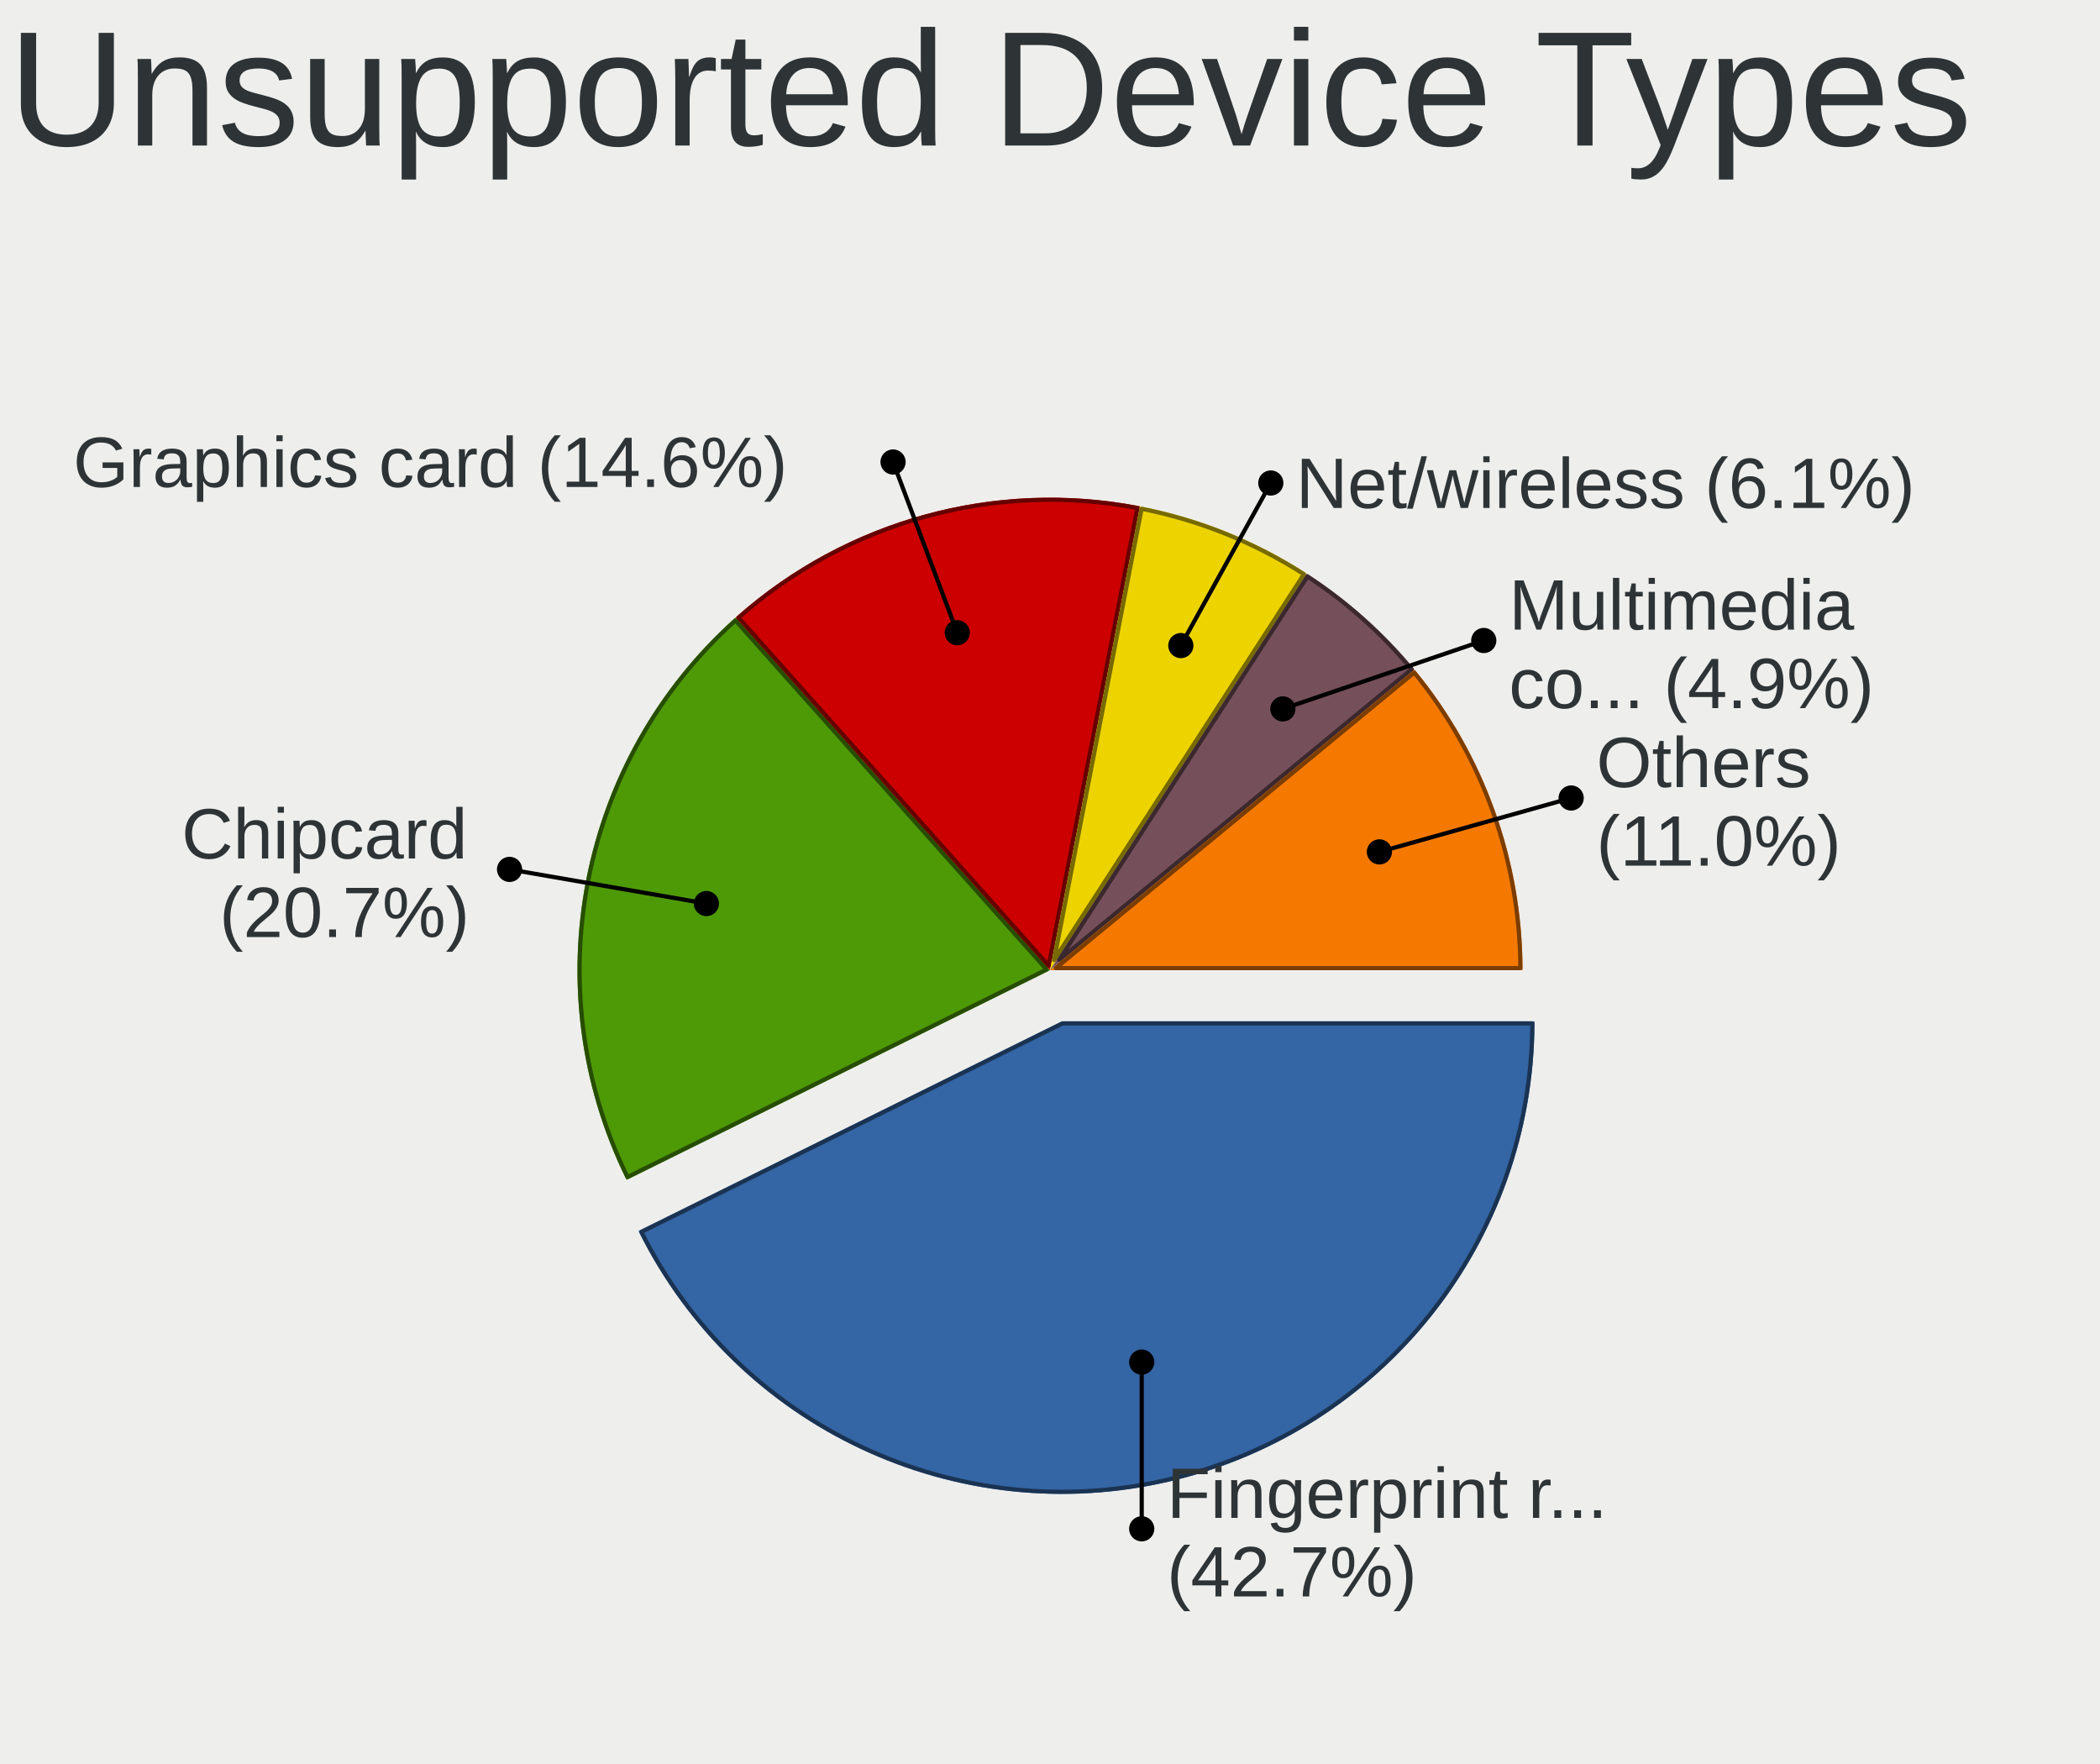
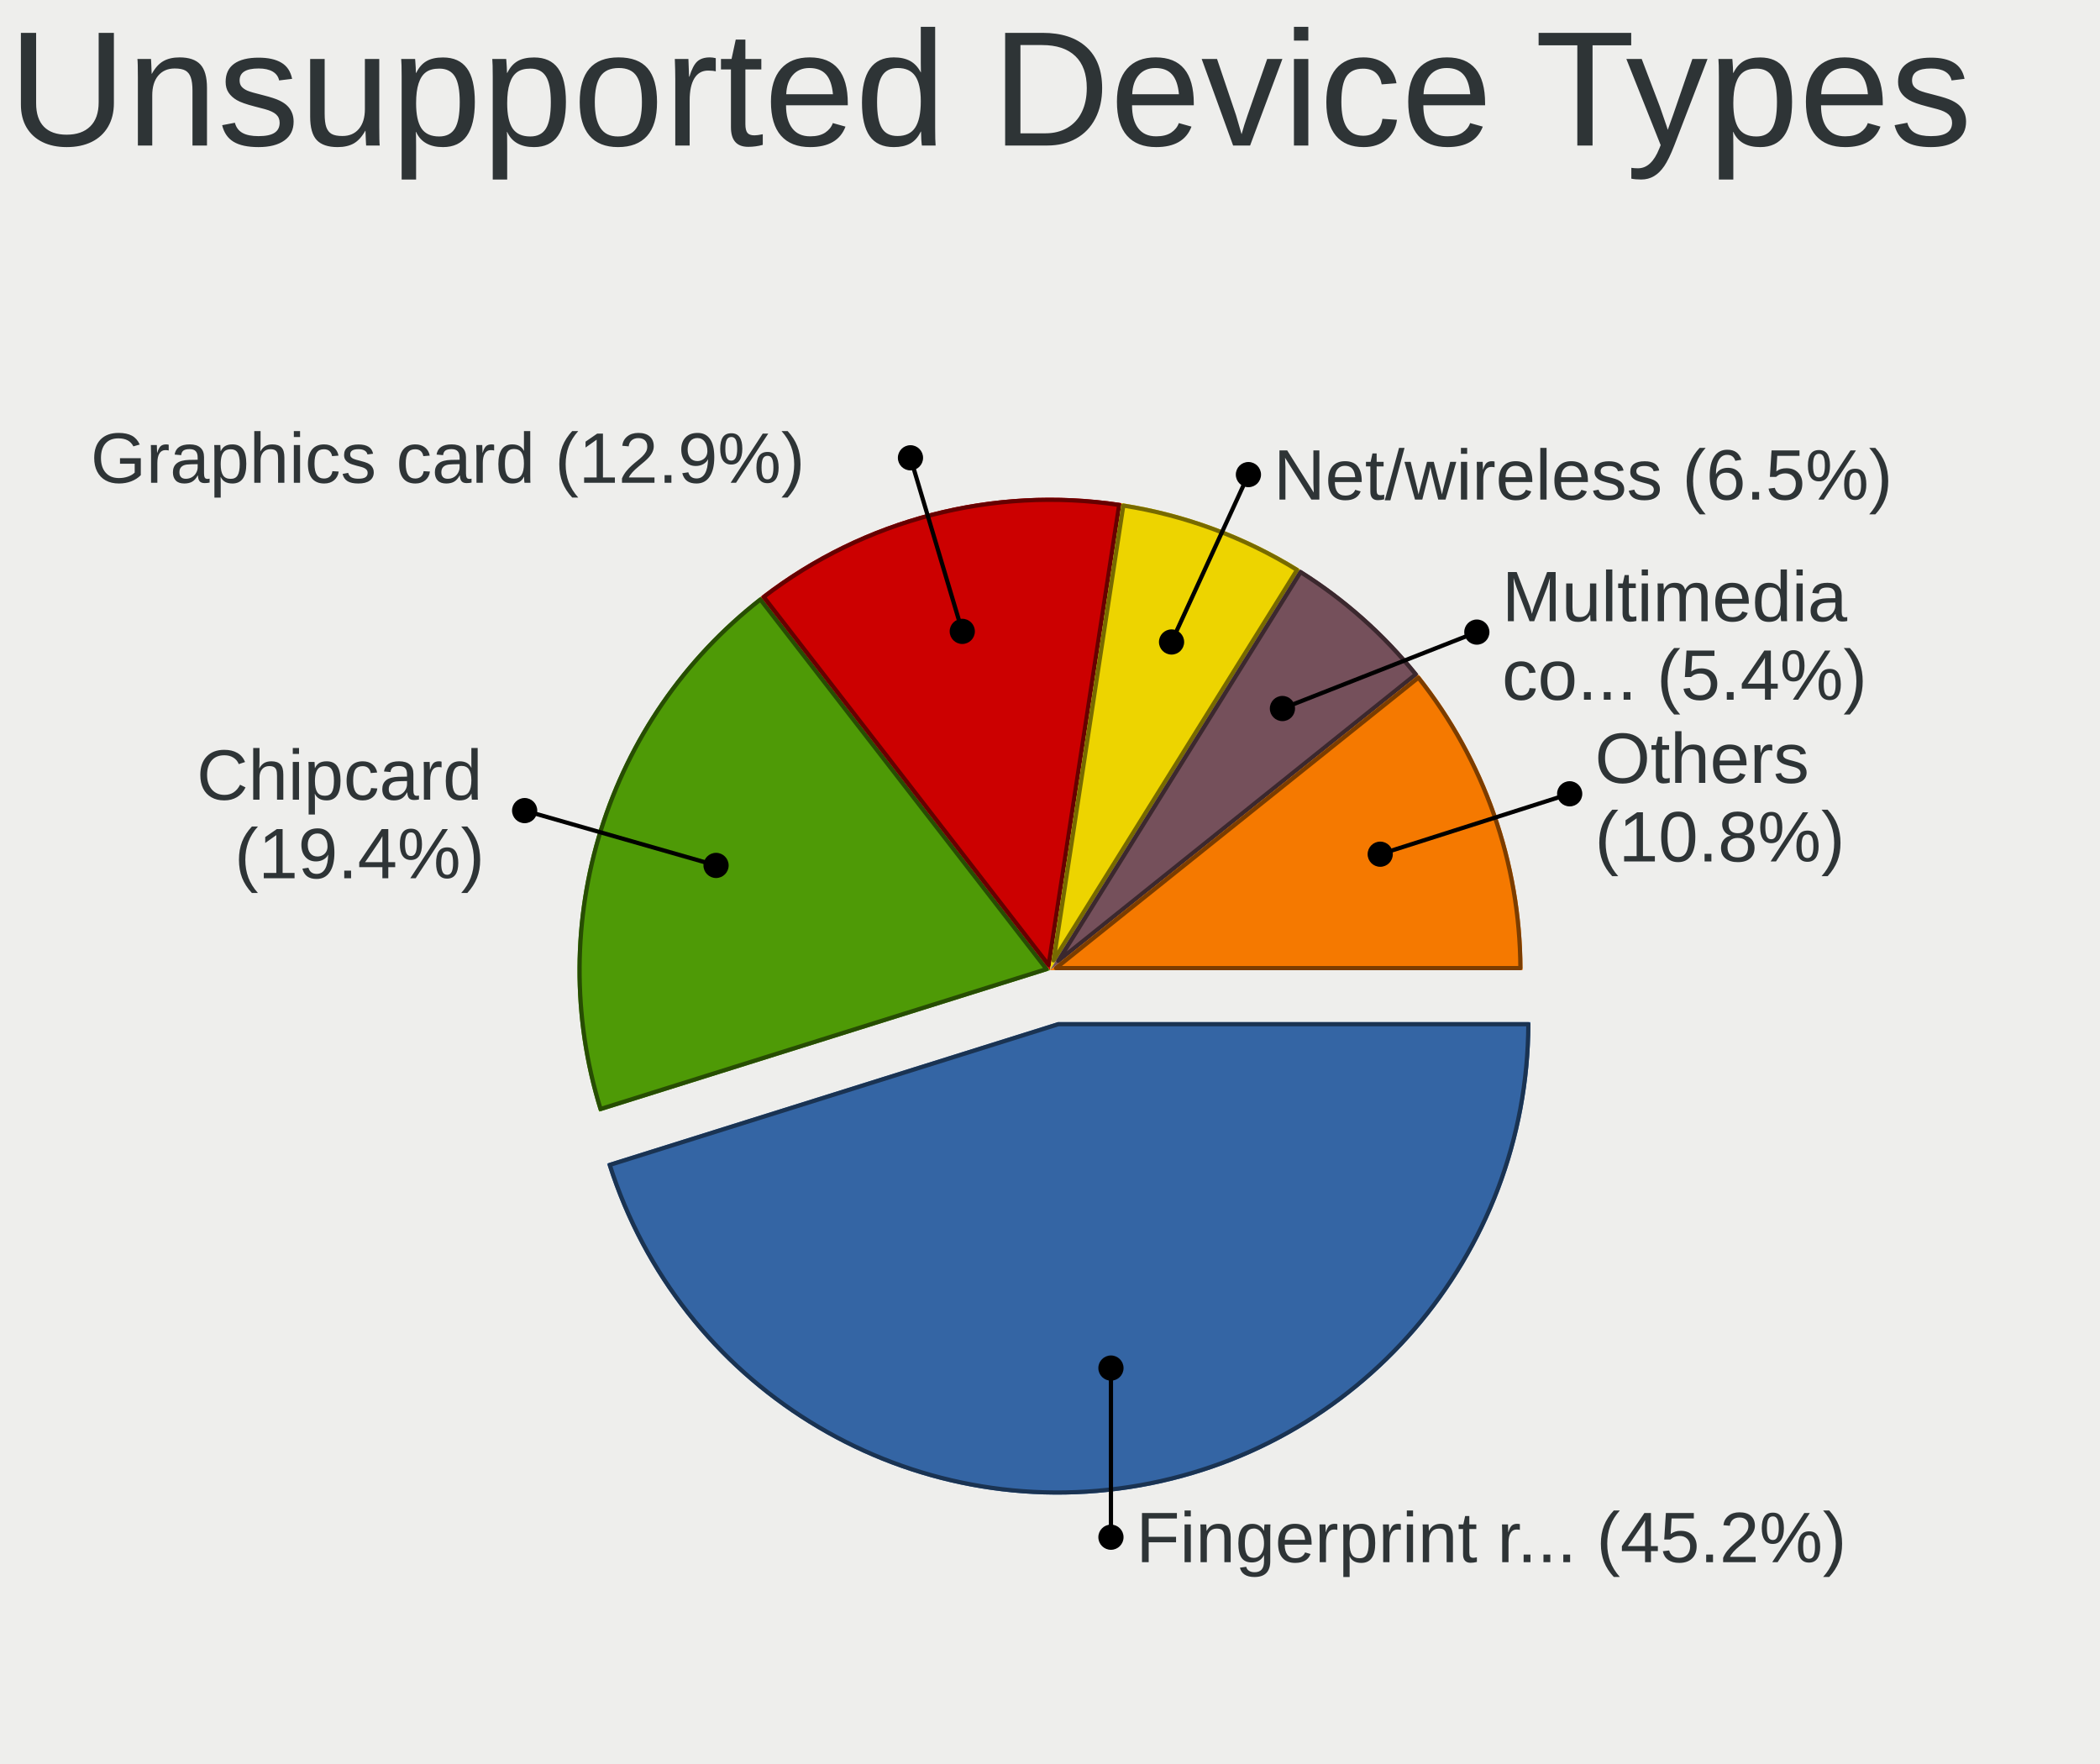
<svg xmlns="http://www.w3.org/2000/svg" width="500" height="420" version="1.0" id="ezcGraph">
  <defs />
  <g id="ezcGraphChart" color-rendering="optimizeQuality" shape-rendering="geometricPrecision" text-rendering="optimizeLegibility">
    <path d=" M 0,420 L 0,0 L 500,0 L 500,420 L 0,420 z " style="fill: #eeeeec; fill-opacity: 1.00; stroke: none;" id="ezcGraphPolygon_1" />
    <path d=" M 0,42 L 0,0 L 500,0 L 500,42 L 0,42 z " style="fill: #000000; fill-opacity: 0.00; stroke: none;" id="ezcGraphPolygon_2" />
-     <path d="M 252.85,243.17 L 365.35,243.17 A 112.50,112.50 0 0,1 152.03,293.09 z" style="fill: #3465a4; fill-opacity: 1.00; stroke: none; cursor: pointer;" id="ezcGraphCircleSector_4" />
-     <path d="M 252.97,243.67 L 364.85,243.67 A 112.00,112.00 0 0,1 152.70,293.32 z" style="fill: none; stroke: #1a3352; stroke-width: 1; stroke-opacity: 1.00; stroke-linecap: round; stroke-linejoin: round;" id="ezcGraphCircleSector_5" />
-     <path d="M 250.00,231.00 L 149.18,280.92 A 112.50,112.50 0 0,1 175.15,147.01 z" style="fill: #4e9a06; fill-opacity: 1.00; stroke: none; cursor: pointer;" id="ezcGraphCircleSector_6" />
-     <path d="M 249.19,230.84 L 149.41,280.25 A 112.00,112.00 0 0,1 175.11,147.72 z" style="fill: none; stroke: #274d03; stroke-width: 1; stroke-opacity: 1.00; stroke-linecap: round; stroke-linejoin: round;" id="ezcGraphCircleSector_7" />
-     <path d="M 250.00,231.00 L 175.15,147.01 A 112.50,112.50 0 0,1 271.42,120.56 z" style="fill: #cc0000; fill-opacity: 1.00; stroke: none; cursor: pointer;" id="ezcGraphCircleSector_8" />
-     <path d="M 249.70,229.91 L 175.86,147.05 A 112.00,112.00 0 0,1 270.83,120.95 z" style="fill: none; stroke: #660000; stroke-width: 1; stroke-opacity: 1.00; stroke-linecap: round; stroke-linejoin: round;" id="ezcGraphCircleSector_9" />
-     <path d="M 250.00,231.00 L 271.42,120.56 A 112.50,112.50 0 0,1 311.15,136.57 z" style="fill: #edd400; fill-opacity: 1.00; stroke: none; cursor: pointer;" id="ezcGraphCircleSector_10" />
-     <path d="M 250.98,228.56 L 271.81,121.14 A 112.00,112.00 0 0,1 310.46,136.72 z" style="fill: none; stroke: #776a00; stroke-width: 1; stroke-opacity: 1.00; stroke-linecap: round; stroke-linejoin: round;" id="ezcGraphCircleSector_11" />
-     <path d="M 250.00,231.00 L 311.15,136.57 A 112.50,112.50 0 0,1 336.79,159.42 z" style="fill: #75505b; fill-opacity: 1.00; stroke: none; cursor: pointer;" id="ezcGraphCircleSector_12" />
-     <path d="M 252.18,228.55 L 311.30,137.26 A 112.00,112.00 0 0,1 336.09,159.36 z" style="fill: none; stroke: #3b282e; stroke-width: 1; stroke-opacity: 1.00; stroke-linecap: round; stroke-linejoin: round;" id="ezcGraphCircleSector_13" />
-     <path d="M 250.00,231.00 L 336.79,159.42 A 112.50,112.50 0 0,1 362.50,231.00 z" style="fill: #f57900; fill-opacity: 1.00; stroke: none;" id="ezcGraphCircleSector_14" />
-     <path d="M 251.39,230.50 L 336.72,160.13 A 112.00,112.00 0 0,1 362.00,230.50 z" style="fill: none; stroke: #7b3d00; stroke-width: 1; stroke-opacity: 1.00; stroke-linecap: round; stroke-linejoin: round;" id="ezcGraphCircleSector_15" />
-     <path d=" M 227.918,150.645 L 212.631,110" style="fill: none; stroke: #000000; stroke-width: 1; stroke-opacity: 1.00; stroke-linecap: round; stroke-linejoin: round;" id="ezcGraphLine_16" />
-     <ellipse cx="227.918" cy="150.645" rx="3" ry="3" style="fill: #000000; fill-opacity: 1.00; stroke: none;" id="ezcGraphCircle_17" />
-     <ellipse cx="212.631" cy="110" rx="3" ry="3" style="fill: #000000; fill-opacity: 1.00; stroke: none;" id="ezcGraphCircle_18" />
-     <path d=" M 168.191,215.134 L 121.326,207" style="fill: none; stroke: #000000; stroke-width: 1; stroke-opacity: 1.00; stroke-linecap: round; stroke-linejoin: round;" id="ezcGraphLine_20" />
-     <ellipse cx="168.191" cy="215.134" rx="3" ry="3" style="fill: #000000; fill-opacity: 1.00; stroke: none;" id="ezcGraphCircle_21" />
-     <ellipse cx="121.326" cy="207" rx="3" ry="3" style="fill: #000000; fill-opacity: 1.00; stroke: none;" id="ezcGraphCircle_22" />
-     <path d=" M 281.151,153.708 L 302.572,115" style="fill: none; stroke: #000000; stroke-width: 1; stroke-opacity: 1.00; stroke-linecap: round; stroke-linejoin: round;" id="ezcGraphLine_24" />
-     <ellipse cx="281.151" cy="153.708" rx="3" ry="3" style="fill: #000000; fill-opacity: 1.00; stroke: none;" id="ezcGraphCircle_25" />
-     <ellipse cx="302.572" cy="115" rx="3" ry="3" style="fill: #000000; fill-opacity: 1.00; stroke: none;" id="ezcGraphCircle_26" />
-     <path d=" M 305.444,168.787 L 353.277,152.5" style="fill: none; stroke: #000000; stroke-width: 1; stroke-opacity: 1.00; stroke-linecap: round; stroke-linejoin: round;" id="ezcGraphLine_28" />
-     <ellipse cx="305.444" cy="168.787" rx="3" ry="3" style="fill: #000000; fill-opacity: 1.00; stroke: none;" id="ezcGraphCircle_29" />
-     <ellipse cx="353.277" cy="152.5" rx="3" ry="3" style="fill: #000000; fill-opacity: 1.00; stroke: none;" id="ezcGraphCircle_30" />
-     <path d=" M 328.428,202.832 L 374.085,190" style="fill: none; stroke: #000000; stroke-width: 1; stroke-opacity: 1.00; stroke-linecap: round; stroke-linejoin: round;" id="ezcGraphLine_32" />
-     <ellipse cx="328.428" cy="202.832" rx="3" ry="3" style="fill: #000000; fill-opacity: 1.00; stroke: none;" id="ezcGraphCircle_33" />
-     <ellipse cx="374.085" cy="190" rx="3" ry="3" style="fill: #000000; fill-opacity: 1.00; stroke: none;" id="ezcGraphCircle_34" />
-     <path d=" M 271.836,324.312 L 271.836,364" style="fill: none; stroke: #000000; stroke-width: 1; stroke-opacity: 1.00; stroke-linecap: round; stroke-linejoin: round;" id="ezcGraphLine_36" />
-     <ellipse cx="271.836" cy="324.312" rx="3" ry="3" style="fill: #000000; fill-opacity: 1.00; stroke: none;" id="ezcGraphCircle_37" />
-     <ellipse cx="271.836" cy="364" rx="3" ry="3" style="fill: #000000; fill-opacity: 1.00; stroke: none;" id="ezcGraphCircle_38" />
+     <path d="M 251.89,243.36 L 364.39,243.36 A 112.50,112.50 0 0,1 144.55,277.03 z" style="fill: #3465a4; fill-opacity: 1.00; stroke: none; cursor: pointer;" id="ezcGraphCircleSector_4" />
+     <path d="M 251.97,243.86 L 363.89,243.86 A 112.00,112.00 0 0,1 145.18,277.36 z" style="fill: none; stroke: #1a3352; stroke-width: 1; stroke-opacity: 1.00; stroke-linecap: round; stroke-linejoin: round;" id="ezcGraphCircleSector_5" />
+     <path d="M 250.00,231.00 L 142.66,264.68 A 112.50,112.50 0 0,1 181.14,142.04 z" style="fill: #4e9a06; fill-opacity: 1.00; stroke: none; cursor: pointer;" id="ezcGraphCircleSector_6" />
+     <path d="M 249.16,230.74 L 142.99,264.05 A 112.00,112.00 0 0,1 181.05,142.74 z" style="fill: none; stroke: #274d03; stroke-width: 1; stroke-opacity: 1.00; stroke-linecap: round; stroke-linejoin: round;" id="ezcGraphCircleSector_7" />
+     <path d="M 250.00,231.00 L 181.14,142.04 A 112.50,112.50 0 0,1 267.04,119.80 z" style="fill: #cc0000; fill-opacity: 1.00; stroke: none; cursor: pointer;" id="ezcGraphCircleSector_8" />
+     <path d="M 249.68,229.77 L 181.84,142.13 A 112.00,112.00 0 0,1 266.47,120.22 z" style="fill: none; stroke: #660000; stroke-width: 1; stroke-opacity: 1.00; stroke-linecap: round; stroke-linejoin: round;" id="ezcGraphCircleSector_9" />
+     <path d="M 250.00,231.00 L 267.04,119.80 A 112.50,112.50 0 0,1 309.51,135.53 z" style="fill: #edd400; fill-opacity: 1.00; stroke: none; cursor: pointer;" id="ezcGraphCircleSector_10" />
+     <path d="M 250.86,228.67 L 267.45,120.37 A 112.00,112.00 0 0,1 308.82,135.69 z" style="fill: none; stroke: #776a00; stroke-width: 1; stroke-opacity: 1.00; stroke-linecap: round; stroke-linejoin: round;" id="ezcGraphCircleSector_11" />
+     <path d="M 250.00,231.00 L 309.51,135.53 A 112.50,112.50 0 0,1 337.79,160.65 z" style="fill: #75505b; fill-opacity: 1.00; stroke: none; cursor: pointer;" id="ezcGraphCircleSector_12" />
+     <path d="M 251.98,228.78 L 309.67,136.22 A 112.00,112.00 0 0,1 337.08,160.57 z" style="fill: none; stroke: #3b282e; stroke-width: 1; stroke-opacity: 1.00; stroke-linecap: round; stroke-linejoin: round;" id="ezcGraphCircleSector_13" />
+     <path d="M 250.00,231.00 L 337.79,160.65 A 112.50,112.50 0 0,1 362.50,231.00 z" style="fill: #f57900; fill-opacity: 1.00; stroke: none;" id="ezcGraphCircleSector_14" />
+     <path d="M 251.42,230.50 L 337.71,161.35 A 112.00,112.00 0 0,1 362.00,230.50 z" style="fill: none; stroke: #7b3d00; stroke-width: 1; stroke-opacity: 1.00; stroke-linecap: round; stroke-linejoin: round;" id="ezcGraphCircleSector_15" />
+     <path d=" M 229.112,150.327 L 216.779,109" style="fill: none; stroke: #000000; stroke-width: 1; stroke-opacity: 1.00; stroke-linecap: round; stroke-linejoin: round;" id="ezcGraphLine_16" />
+     <ellipse cx="229.112" cy="150.327" rx="3" ry="3" style="fill: #000000; fill-opacity: 1.00; stroke: none;" id="ezcGraphCircle_17" />
+     <ellipse cx="216.779" cy="109" rx="3" ry="3" style="fill: #000000; fill-opacity: 1.00; stroke: none;" id="ezcGraphCircle_18" />
+     <path d=" M 170.488,206.053 L 124.916,193" style="fill: none; stroke: #000000; stroke-width: 1; stroke-opacity: 1.00; stroke-linecap: round; stroke-linejoin: round;" id="ezcGraphLine_20" />
+     <ellipse cx="170.488" cy="206.053" rx="3" ry="3" style="fill: #000000; fill-opacity: 1.00; stroke: none;" id="ezcGraphCircle_21" />
+     <ellipse cx="124.916" cy="193" rx="3" ry="3" style="fill: #000000; fill-opacity: 1.00; stroke: none;" id="ezcGraphCircle_22" />
+     <path d=" M 278.942,152.854 L 297.243,113" style="fill: none; stroke: #000000; stroke-width: 1; stroke-opacity: 1.00; stroke-linecap: round; stroke-linejoin: round;" id="ezcGraphLine_24" />
+     <ellipse cx="278.942" cy="152.854" rx="3" ry="3" style="fill: #000000; fill-opacity: 1.00; stroke: none;" id="ezcGraphCircle_25" />
+     <ellipse cx="297.243" cy="113" rx="3" ry="3" style="fill: #000000; fill-opacity: 1.00; stroke: none;" id="ezcGraphCircle_26" />
+     <path d=" M 305.341,168.696 L 351.628,150.5" style="fill: none; stroke: #000000; stroke-width: 1; stroke-opacity: 1.00; stroke-linecap: round; stroke-linejoin: round;" id="ezcGraphLine_28" />
+     <ellipse cx="305.341" cy="168.696" rx="3" ry="3" style="fill: #000000; fill-opacity: 1.00; stroke: none;" id="ezcGraphCircle_29" />
+     <ellipse cx="351.628" cy="150.5" rx="3" ry="3" style="fill: #000000; fill-opacity: 1.00; stroke: none;" id="ezcGraphCircle_30" />
+     <path d=" M 328.624,203.382 L 373.733,189" style="fill: none; stroke: #000000; stroke-width: 1; stroke-opacity: 1.00; stroke-linecap: round; stroke-linejoin: round;" id="ezcGraphLine_32" />
+     <ellipse cx="328.624" cy="203.382" rx="3" ry="3" style="fill: #000000; fill-opacity: 1.00; stroke: none;" id="ezcGraphCircle_33" />
+     <ellipse cx="373.733" cy="189" rx="3" ry="3" style="fill: #000000; fill-opacity: 1.00; stroke: none;" id="ezcGraphCircle_34" />
+     <path d=" M 264.512,325.728 L 264.512,366" style="fill: none; stroke: #000000; stroke-width: 1; stroke-opacity: 1.00; stroke-linecap: round; stroke-linejoin: round;" id="ezcGraphLine_36" />
+     <ellipse cx="264.512" cy="325.728" rx="3" ry="3" style="fill: #000000; fill-opacity: 1.00; stroke: none;" id="ezcGraphCircle_37" />
+     <ellipse cx="264.512" cy="366" rx="3" ry="3" style="fill: #000000; fill-opacity: 1.00; stroke: none;" id="ezcGraphCircle_38" />
    <g id="ezcGraphTextBox_3">
      <path d=" M 1.46,41.5 L 1.46,1 L 499.04,1 L 499.04,41.5 L 1.46,41.5 z " style="fill: #ffffff; fill-opacity: 0.00; stroke: none;" id="ezcGraphPolygon_40" />
      <text id="ezcGraphTextBox_3_text" x="1.96" text-length="496.08px" y="34.65" style="font-size: 39px; font-family: 'Arial'; fill: #2e3436; fill-opacity: 1.00; stroke: none;">Unsupported Device Types</text>
    </g>
    <g id="ezcGraphTextBox_19" style=" cursor: pointer;">
-       <path d=" M 16.921,119.5 L 16.921,101 L 207.631,101 L 207.631,119.5 L 16.921,119.5 z " style="fill: #ffffff; fill-opacity: 0.00; stroke: none;" id="ezcGraphPolygon_41" />
-       <text id="ezcGraphTextBox_19_text" x="17.421" text-length="189.21px" y="115.95" style="font-size: 17px; font-family: 'Arial'; fill: #2e3436; fill-opacity: 1.00; stroke: none;">Graphics card (14.6%)</text>
+       <path d=" M 21.069,118.5 L 21.069,100 L 211.779,100 L 211.779,118.5 L 21.069,118.5 z " style="fill: #ffffff; fill-opacity: 0.00; stroke: none;" id="ezcGraphPolygon_41" />
+       <text id="ezcGraphTextBox_19_text" x="21.569" text-length="189.21px" y="114.95" style="font-size: 17px; font-family: 'Arial'; fill: #2e3436; fill-opacity: 1.00; stroke: none;">Graphics card (12.9%)</text>
    </g>
    <g id="ezcGraphTextBox_23" style=" cursor: pointer;">
-       <path d=" M 42.746,225.05 L 42.746,189.45 L 116.326,189.45 L 116.326,225.05 L 42.746,225.05 z " style="fill: #ffffff; fill-opacity: 0.00; stroke: none;" id="ezcGraphPolygon_42" />
-       <text id="ezcGraphTextBox_23_text" x="43.246" text-length="72.08px" y="204.4" style="font-size: 17px; font-family: 'Arial'; fill: #2e3436; fill-opacity: 1.00; stroke: none;">Chipcard</text>
-       <text id="ezcGraphTextBox_23_text" x="52.256" text-length="63.07px" y="223.1" style="font-size: 17px; font-family: 'Arial'; fill: #2e3436; fill-opacity: 1.00; stroke: none;">(20.7%)</text>
+       <path d=" M 46.336,211.05 L 46.336,175.45 L 119.916,175.45 L 119.916,211.05 L 46.336,211.05 z " style="fill: #ffffff; fill-opacity: 0.00; stroke: none;" id="ezcGraphPolygon_42" />
+       <text id="ezcGraphTextBox_23_text" x="46.836" text-length="72.08px" y="190.4" style="font-size: 17px; font-family: 'Arial'; fill: #2e3436; fill-opacity: 1.00; stroke: none;">Chipcard</text>
+       <text id="ezcGraphTextBox_23_text" x="55.846" text-length="63.07px" y="209.1" style="font-size: 17px; font-family: 'Arial'; fill: #2e3436; fill-opacity: 1.00; stroke: none;">(19.4%)</text>
    </g>
    <g id="ezcGraphTextBox_27" style=" cursor: pointer;">
-       <path d=" M 308.072,124.5 L 308.072,106 L 480.762,106 L 480.762,124.5 L 308.072,124.5 z " style="fill: #ffffff; fill-opacity: 0.00; stroke: none;" id="ezcGraphPolygon_43" />
-       <text id="ezcGraphTextBox_27_text" x="308.572" text-length="171.19px" y="120.95" style="font-size: 17px; font-family: 'Arial'; fill: #2e3436; fill-opacity: 1.00; stroke: none;">Net/wireless (6.1%)</text>
+       <path d=" M 302.743,122.5 L 302.743,104 L 475.433,104 L 475.433,122.5 L 302.743,122.5 z " style="fill: #ffffff; fill-opacity: 0.00; stroke: none;" id="ezcGraphPolygon_43" />
+       <text id="ezcGraphTextBox_27_text" x="303.243" text-length="171.19px" y="118.95" style="font-size: 17px; font-family: 'Arial'; fill: #2e3436; fill-opacity: 1.00; stroke: none;">Net/wireless (6.5%)</text>
    </g>
    <g id="ezcGraphTextBox_31" style=" cursor: pointer;">
-       <path d=" M 358.777,170.55 L 358.777,134.95 L 468.397,134.95 L 468.397,170.55 L 358.777,170.55 z " style="fill: #ffffff; fill-opacity: 0.00; stroke: none;" id="ezcGraphPolygon_44" />
-       <text id="ezcGraphTextBox_31_text" x="359.277" text-length="90.1px" y="149.9" style="font-size: 17px; font-family: 'Arial'; fill: #2e3436; fill-opacity: 1.00; stroke: none;">Multimedia</text>
-       <text id="ezcGraphTextBox_31_text" x="359.277" text-length="108.12px" y="168.6" style="font-size: 17px; font-family: 'Arial'; fill: #2e3436; fill-opacity: 1.00; stroke: none;">co... (4.9%)</text>
+       <path d=" M 357.128,168.55 L 357.128,132.95 L 466.748,132.95 L 466.748,168.55 L 357.128,168.55 z " style="fill: #ffffff; fill-opacity: 0.00; stroke: none;" id="ezcGraphPolygon_44" />
+       <text id="ezcGraphTextBox_31_text" x="357.628" text-length="90.1px" y="147.9" style="font-size: 17px; font-family: 'Arial'; fill: #2e3436; fill-opacity: 1.00; stroke: none;">Multimedia</text>
+       <text id="ezcGraphTextBox_31_text" x="357.628" text-length="108.12px" y="166.6" style="font-size: 17px; font-family: 'Arial'; fill: #2e3436; fill-opacity: 1.00; stroke: none;">co... (5.4%)</text>
    </g>
    <g id="ezcGraphTextBox_35">
-       <path d=" M 379.585,208.05 L 379.585,172.45 L 444.155,172.45 L 444.155,208.05 L 379.585,208.05 z " style="fill: #ffffff; fill-opacity: 0.00; stroke: none;" id="ezcGraphPolygon_45" />
-       <text id="ezcGraphTextBox_35_text" x="380.085" text-length="54.06px" y="187.4" style="font-size: 17px; font-family: 'Arial'; fill: #2e3436; fill-opacity: 1.00; stroke: none;">Others</text>
-       <text id="ezcGraphTextBox_35_text" x="380.085" text-length="63.07px" y="206.1" style="font-size: 17px; font-family: 'Arial'; fill: #2e3436; fill-opacity: 1.00; stroke: none;">(11.0%)</text>
+       <path d=" M 379.233,207.05 L 379.233,171.45 L 443.803,171.45 L 443.803,207.05 L 379.233,207.05 z " style="fill: #ffffff; fill-opacity: 0.00; stroke: none;" id="ezcGraphPolygon_45" />
+       <text id="ezcGraphTextBox_35_text" x="379.733" text-length="54.06px" y="186.4" style="font-size: 17px; font-family: 'Arial'; fill: #2e3436; fill-opacity: 1.00; stroke: none;">Others</text>
+       <text id="ezcGraphTextBox_35_text" x="379.733" text-length="63.07px" y="205.1" style="font-size: 17px; font-family: 'Arial'; fill: #2e3436; fill-opacity: 1.00; stroke: none;">(10.8%)</text>
    </g>
    <g id="ezcGraphTextBox_39" style=" cursor: pointer;">
-       <path d=" M 277.336,382.05 L 277.336,346.45 L 422.996,346.45 L 422.996,382.05 L 277.336,382.05 z " style="fill: #ffffff; fill-opacity: 0.00; stroke: none;" id="ezcGraphPolygon_46" />
-       <text id="ezcGraphTextBox_39_text" x="277.836" text-length="144.16px" y="361.4" style="font-size: 17px; font-family: 'Arial'; fill: #2e3436; fill-opacity: 1.00; stroke: none;">Fingerprint r...</text>
-       <text id="ezcGraphTextBox_39_text" x="277.836" text-length="63.07px" y="380.1" style="font-size: 17px; font-family: 'Arial'; fill: #2e3436; fill-opacity: 1.00; stroke: none;">(42.7%)</text>
+       <path d=" M 270.012,375.5 L 270.012,357 L 487.752,357 L 487.752,375.5 L 270.012,375.5 z " style="fill: #ffffff; fill-opacity: 0.00; stroke: none;" id="ezcGraphPolygon_46" />
+       <text id="ezcGraphTextBox_39_text" x="270.512" text-length="216.24px" y="371.95" style="font-size: 17px; font-family: 'Arial'; fill: #2e3436; fill-opacity: 1.00; stroke: none;">Fingerprint r... (45.2%)</text>
    </g>
  </g>
</svg>
